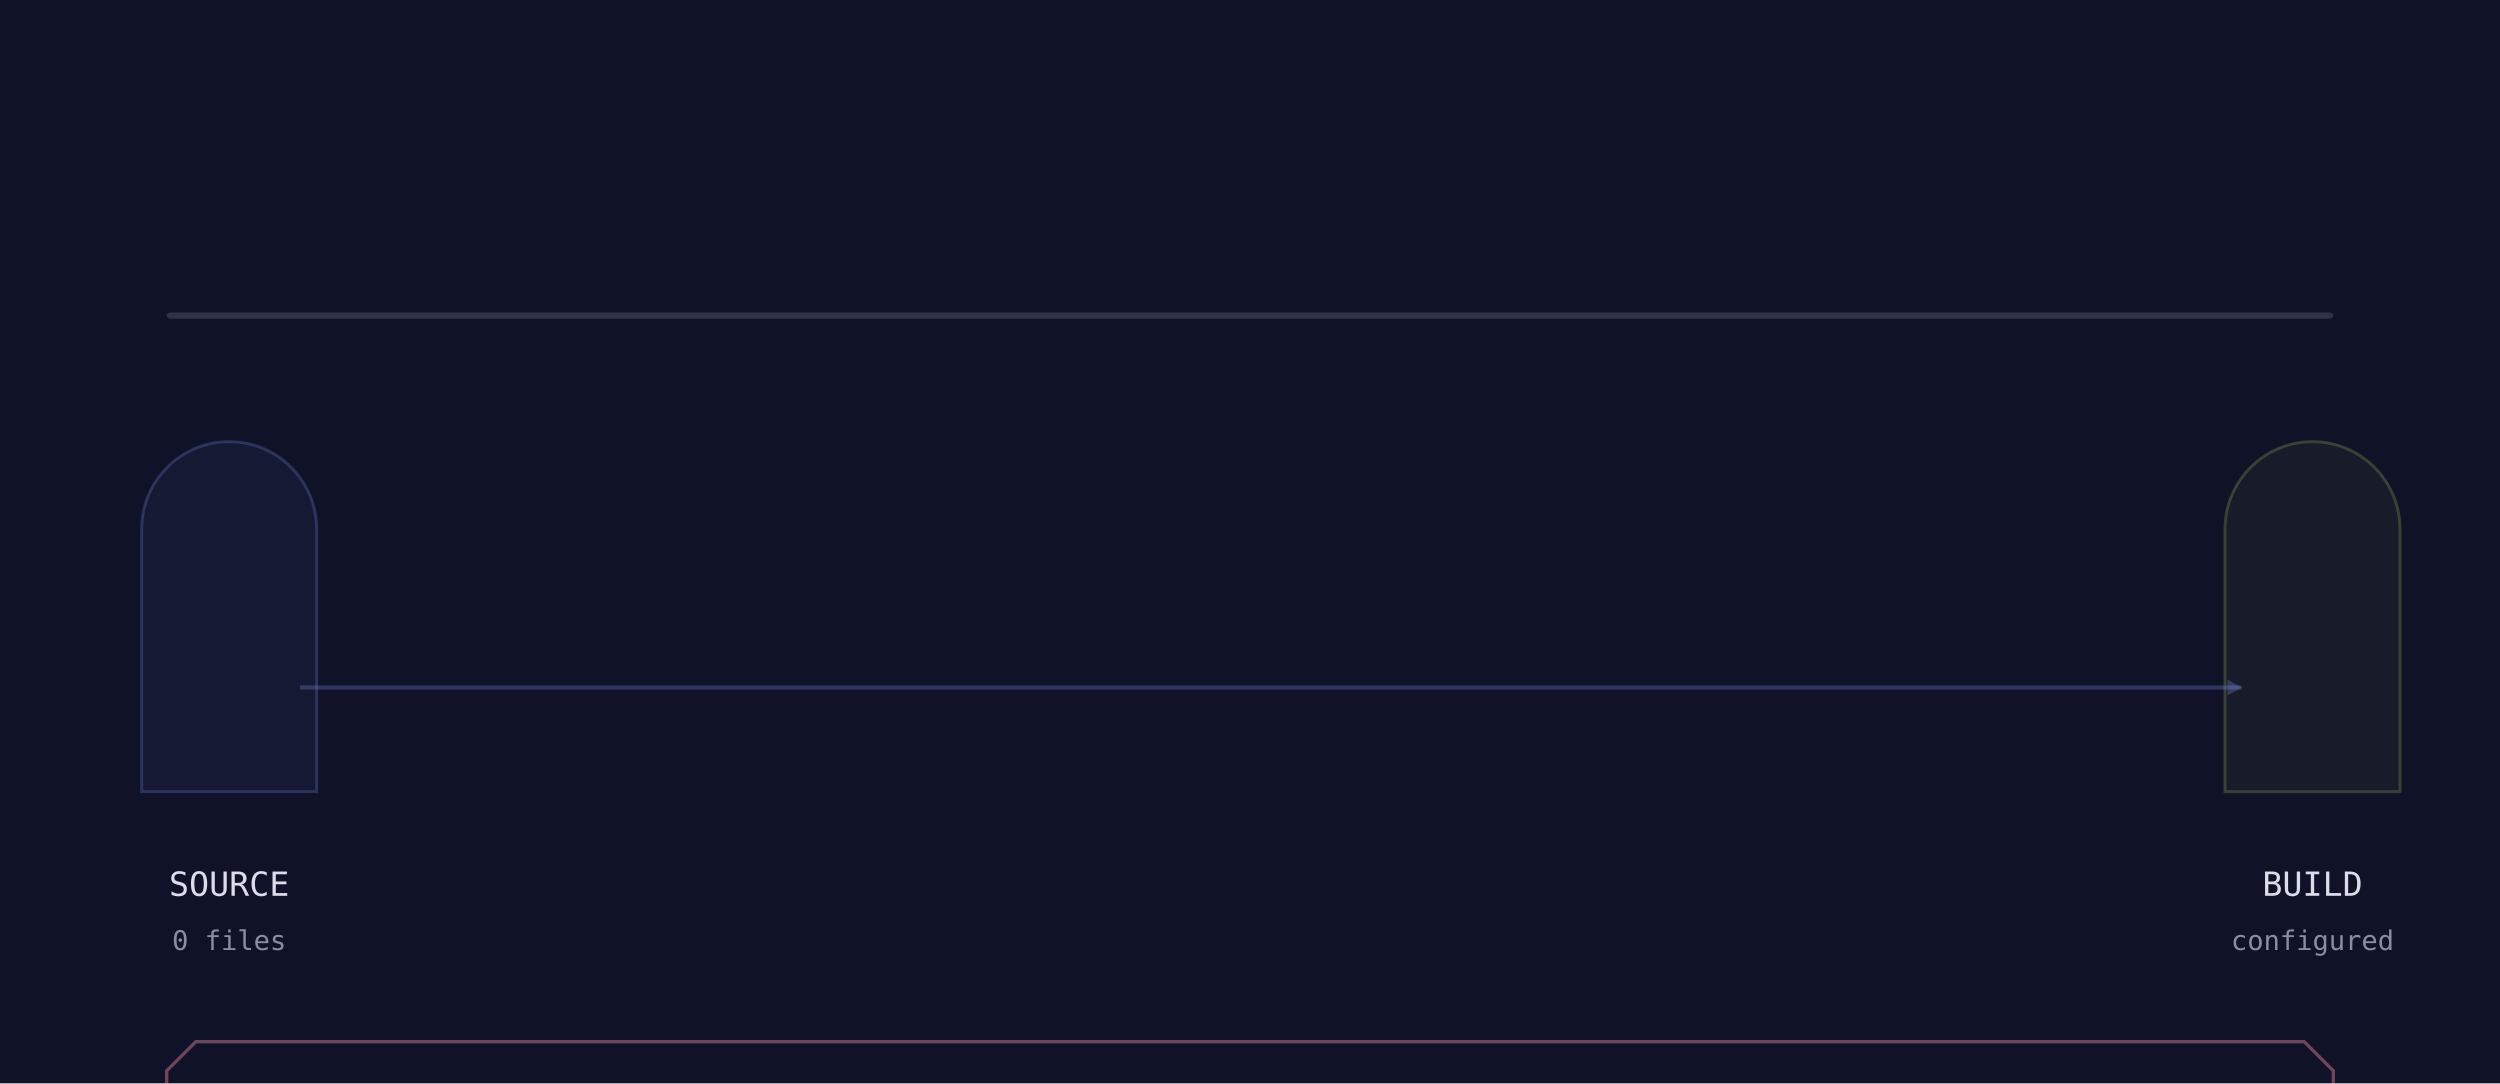
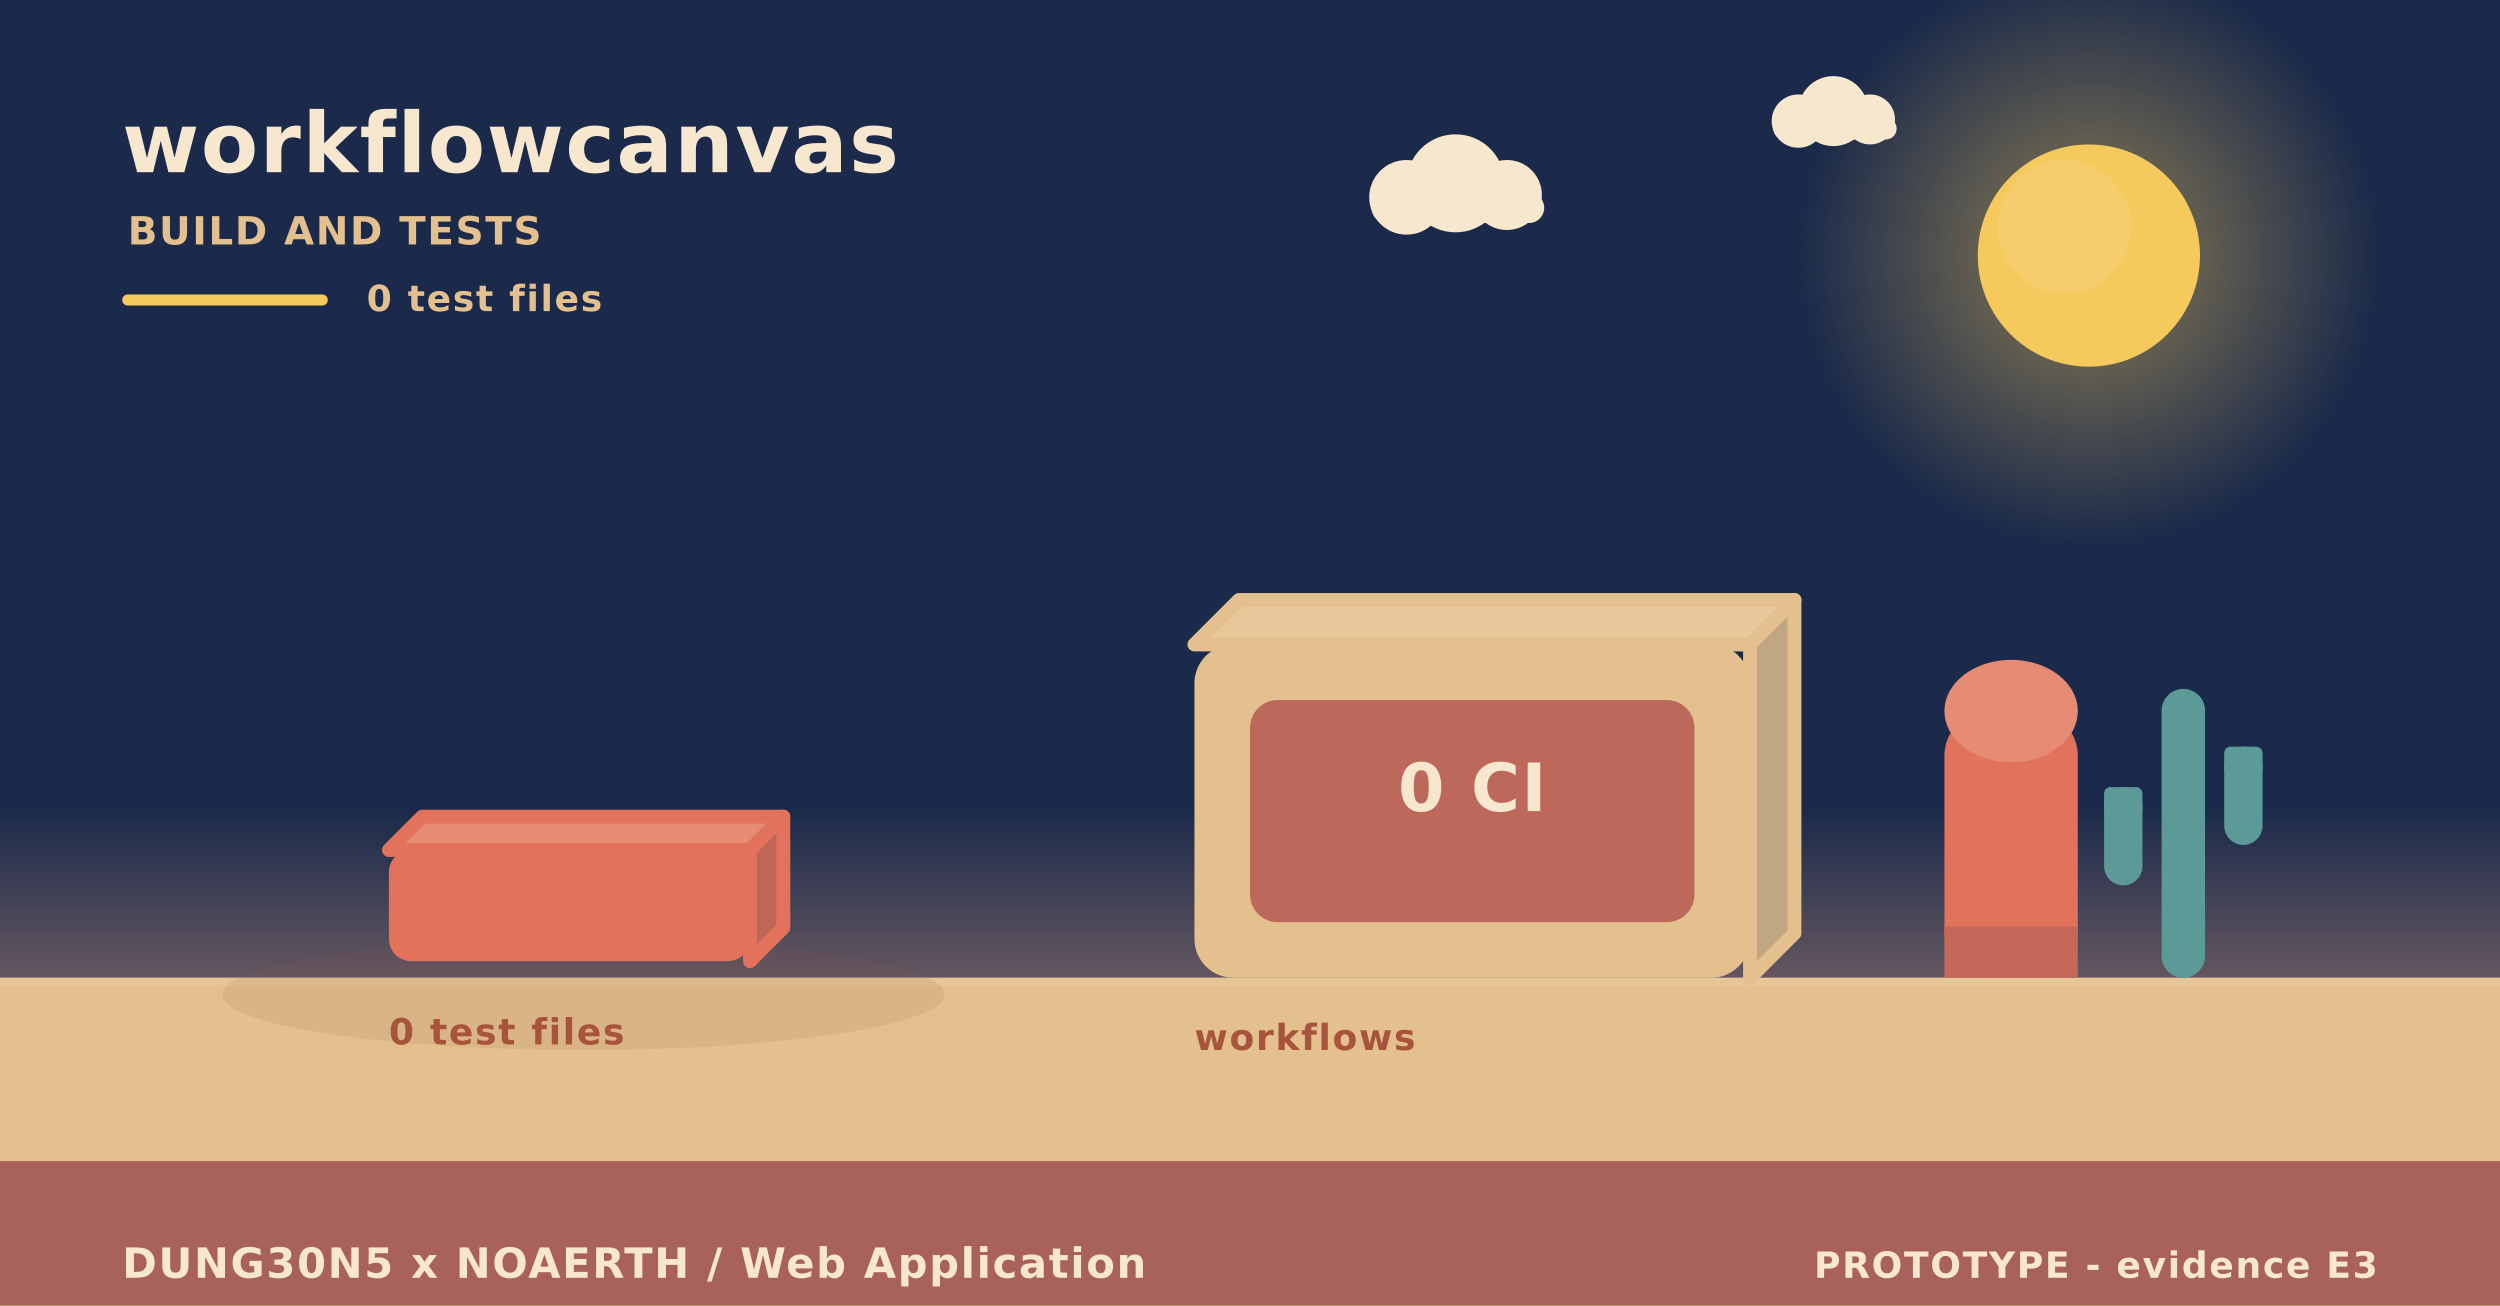
- <svg xmlns="http://www.w3.org/2000/svg" viewBox="0 0 1200 520" width="1200" height="520" role="img" aria-label="workflowcanvas build evidence">
-   <rect width="1200" height="520" fill="#101228" />
-   <defs>
-     <linearGradient id="gb" x1="0" y1="0" x2="1" y2="1">
-       <stop offset="0%" stop-color="#8093f1" />
-       <stop offset="100%" stop-color="#a7c957" />
-     </linearGradient>
-   </defs>
-   <rect x="80.00" y="150.00" width="1040.00" height="3.00" rx="2.00" fill="rgba(242,242,255,0.140)" opacity="1.00" />
-   <path d="M68.00,380.00 L68.00,254.00 A42.00,42.00 0 0 1 152.00,254.00 L152.00,380.00 Z" fill="rgba(128,147,241,0.100)" opacity="0.55" stroke="rgba(128,147,241,0.450)" stroke-width="1.4" />
-   <polygon points="-192.26,189.00 -136.83,221.00 -136.83,157.00 -192.26,125.00" fill="#945363" opacity="0.95" />
-   <polygon points="-247.68,221.00 -192.26,253.00 -192.26,189.00 -247.68,157.00" fill="#829d44" opacity="0.95" />
-   <polygon points="-192.26,125.00 -136.83,157.00 -192.26,189.00 -247.68,157.00" fill="#8093f1" opacity="0.95" />
-   <text x="110" y="430" font-family="ui-monospace,Menlo,monospace" font-size="16" fill="rgba(242,242,255,0.900)" text-anchor="middle">SOURCE</text>
-   <text x="110" y="456" font-family="ui-monospace,Menlo,monospace" font-size="13" fill="rgba(242,242,255,0.550)" text-anchor="middle">0 files</text>
-   <path d="M1068.00,380.00 L1068.00,254.00 A42.00,42.00 0 0 1 1152.00,254.00 L1152.00,380.00 Z" fill="rgba(167,201,87,0.100)" opacity="0.55" stroke="rgba(167,201,87,0.450)" stroke-width="1.4" />
-   <polygon points="673.77,689.00 729.19,721.00 729.19,657.00 673.77,625.00" fill="#945363" opacity="0.95" />
-   <polygon points="618.34,721.00 673.77,753.00 673.77,689.00 618.34,657.00" fill="#829d44" opacity="0.95" />
-   <polygon points="673.77,625.00 729.19,657.00 673.77,689.00 618.34,657.00" fill="#a7c957" opacity="0.95" />
-   <text x="1110" y="430" font-family="ui-monospace,Menlo,monospace" font-size="16" fill="rgba(242,242,255,0.900)" text-anchor="middle">BUILD</text>
-   <text x="1110" y="456" font-family="ui-monospace,Menlo,monospace" font-size="13" fill="rgba(242,242,255,0.550)" text-anchor="middle">configured</text>
-   <line x1="144.00" y1="330.00" x2="1076.00" y2="330.00" stroke="rgba(128,147,241,0.500)" stroke-width="2.00" opacity="0.55" />
-   <polygon points="1076.00,330.00 1069.20,326.20 1069.20,333.80" fill="rgba(128,147,241,0.500)" opacity="0.55" />
-   <path d="M94.00,500.00 H1106.00 L1120.00,514.00 V546.00 L1106.00,560.00 H94.00 L80.00,546.00 V514.00 Z" fill="none" stroke="rgba(255,143,171,0.500)" stroke-width="1.60" opacity="0.80" />
-   <text x="600" y="536" font-family="ui-monospace,Menlo,monospace" font-size="16" fill="rgba(255,143,171,0.950)" text-anchor="middle">no test suite present in this repository — shown as measured, not implied</text>
+ <svg xmlns="http://www.w3.org/2000/svg" width="900" height="470" viewBox="0 0 900 470" role="img" aria-label="workflowcanvas - how it is verified">
+   <linearGradient id="skyb" x1="0" y1="0" x2="0" y2="1">
+     <stop offset="0" stop-color="#1b2a4a" />
+     <stop offset="0.62" stop-color="#1b2a4a" />
+     <stop offset="1" stop-color="#f3ad8a" />
+   </linearGradient>
+   <rect width="900" height="470" fill="url(#skyb)" />
+   <radialGradient id="sunb">
+     <stop offset="0.35" stop-color="#f5c95c" stop-opacity="0.34" />
+     <stop offset="1" stop-color="#f5c95c" stop-opacity="0" />
+   </radialGradient>
+   <circle cx="752" cy="92" r="104" fill="url(#sunb)" />
+   <circle cx="752" cy="92" r="40" fill="#f5c95c" />
+   <circle cx="743.2" cy="81.6" r="24" fill="#f5d27e" opacity="0.5" />
+   <g>
+     <circle cx="524" cy="66" r="17.64" fill="#f6e7ce" />
+     <circle cx="506.36" cy="71.04" r="13.44" fill="#f6e7ce" />
+     <circle cx="542.48" cy="70.2" r="12.6" fill="#f6e7ce" />
+     <rect x="493.76" y="69.36" width="62.16" height="10.92" rx="5.46" fill="#f6e7ce" />
+   </g>
+   <g>
+     <circle cx="660" cy="40" r="12.6" fill="#f6e7ce" />
+     <circle cx="647.4" cy="43.6" r="9.6" fill="#f6e7ce" />
+     <circle cx="673.2" cy="43" r="9" fill="#f6e7ce" />
+     <rect x="638.4" y="42.4" width="44.4" height="7.8" rx="3.9" fill="#f6e7ce" />
+   </g>
+   <rect x="0" y="352" width="900" height="118" fill="#e3c08d" />
+   <rect x="0" y="352" width="900" height="3" fill="#e6c596" />
+   <text x="44" y="62" font-family="Verdana,DejaVu Sans,sans-serif" font-size="30" font-weight="700" letter-spacing="0.6" fill="#f6e7ce" text-anchor="start">workflowcanvas</text>
+   <text x="46" y="88" font-family="Verdana,DejaVu Sans,sans-serif" font-size="14" font-weight="700" letter-spacing="0.6" fill="#e3c08d" text-anchor="start">BUILD AND TESTS</text>
+   <rect x="44" y="106" width="74" height="4" rx="2" fill="#f5c95c" />
+   <text x="132" y="112" font-family="Verdana,DejaVu Sans,sans-serif" font-size="13" font-weight="700" letter-spacing="0.6" fill="#e3c08d" text-anchor="start">0 test files</text>
+   <ellipse cx="210" cy="358" rx="130" ry="20" fill="rgba(138,90,68,0.11)" />
+   <path d="M140,306 L270,306 L282,294 L152,294 Z" fill="#e68c74" stroke="#e2725b" stroke-width="5" stroke-linejoin="round" />
+   <path d="M270,306 L282,294 L282,334 L270,346 Z" fill="#c06658" stroke="#e2725b" stroke-width="5" stroke-linejoin="round" />
+   <rect x="140" y="306" width="130" height="40" rx="8" fill="#e2725b" />
+   <text x="140" y="376" font-family="Verdana,DejaVu Sans,sans-serif" font-size="13" font-weight="700" letter-spacing="0.6" fill="#a8543c" text-anchor="start">0 test files</text>
+   <path d="M430,232 L630,232 L646,216 L446,216 Z" fill="#e7c99b" stroke="#e3c08d" stroke-width="5" stroke-linejoin="round" />
+   <path d="M630,232 L646,216 L646,336 L630,352 Z" fill="#c1a682" stroke="#e3c08d" stroke-width="5" stroke-linejoin="round" />
+   <rect x="430" y="232" width="200" height="120" rx="14" fill="#e3c08d" />
+   <rect x="450" y="252" width="160" height="80" rx="10" fill="#ba6458" opacity="0.94" />
+   <text x="530" y="292" font-family="Verdana,DejaVu Sans,sans-serif" font-size="24" font-weight="700" letter-spacing="0.6" fill="#f6e7ce" text-anchor="middle">0 CI</text>
+   <text x="430" y="378" font-family="Verdana,DejaVu Sans,sans-serif" font-size="13" font-weight="700" letter-spacing="0.6" fill="#a8543c" text-anchor="start">workflows</text>
+   <rect x="700" y="256" width="48" height="96" rx="16" fill="#e2725b" />
+   <ellipse cx="724" cy="256" rx="24" ry="18.46" fill="#e68c74" />
+   <rect x="700" y="333.54" width="48" height="18.46" fill="#c66859" />
+   <rect x="778.18" y="248" width="15.64" height="104" rx="7.82" fill="#5b9a97" />
+   <rect x="757.48" y="283.36" width="13.8" height="35.36" rx="6.9" fill="#5b9a97" />
+   <rect x="757.48" y="283.36" width="13.8" height="10.4" rx="2.3" fill="#5b9a97" />
+   <rect x="800.72" y="268.8" width="13.8" height="35.36" rx="6.9" fill="#5b9a97" />
+   <rect x="800.72" y="268.8" width="13.8" height="10.4" rx="2.3" fill="#5b9a97" />
+   <rect x="0" y="418" width="900" height="52" rx="0" fill="#a65c56" opacity="0.94" />
+   <text x="44" y="460" font-family="Verdana,DejaVu Sans,sans-serif" font-size="15" font-weight="700" letter-spacing="0.6" fill="#f6e7ce" text-anchor="start">DUNG30N5 x NOAERTH  /  Web Application</text>
+   <text x="856" y="460" font-family="Verdana,DejaVu Sans,sans-serif" font-size="13" font-weight="700" letter-spacing="0.6" fill="#f6e7ce" text-anchor="end">PROTOTYPE  -  evidence E3</text>
</svg>
